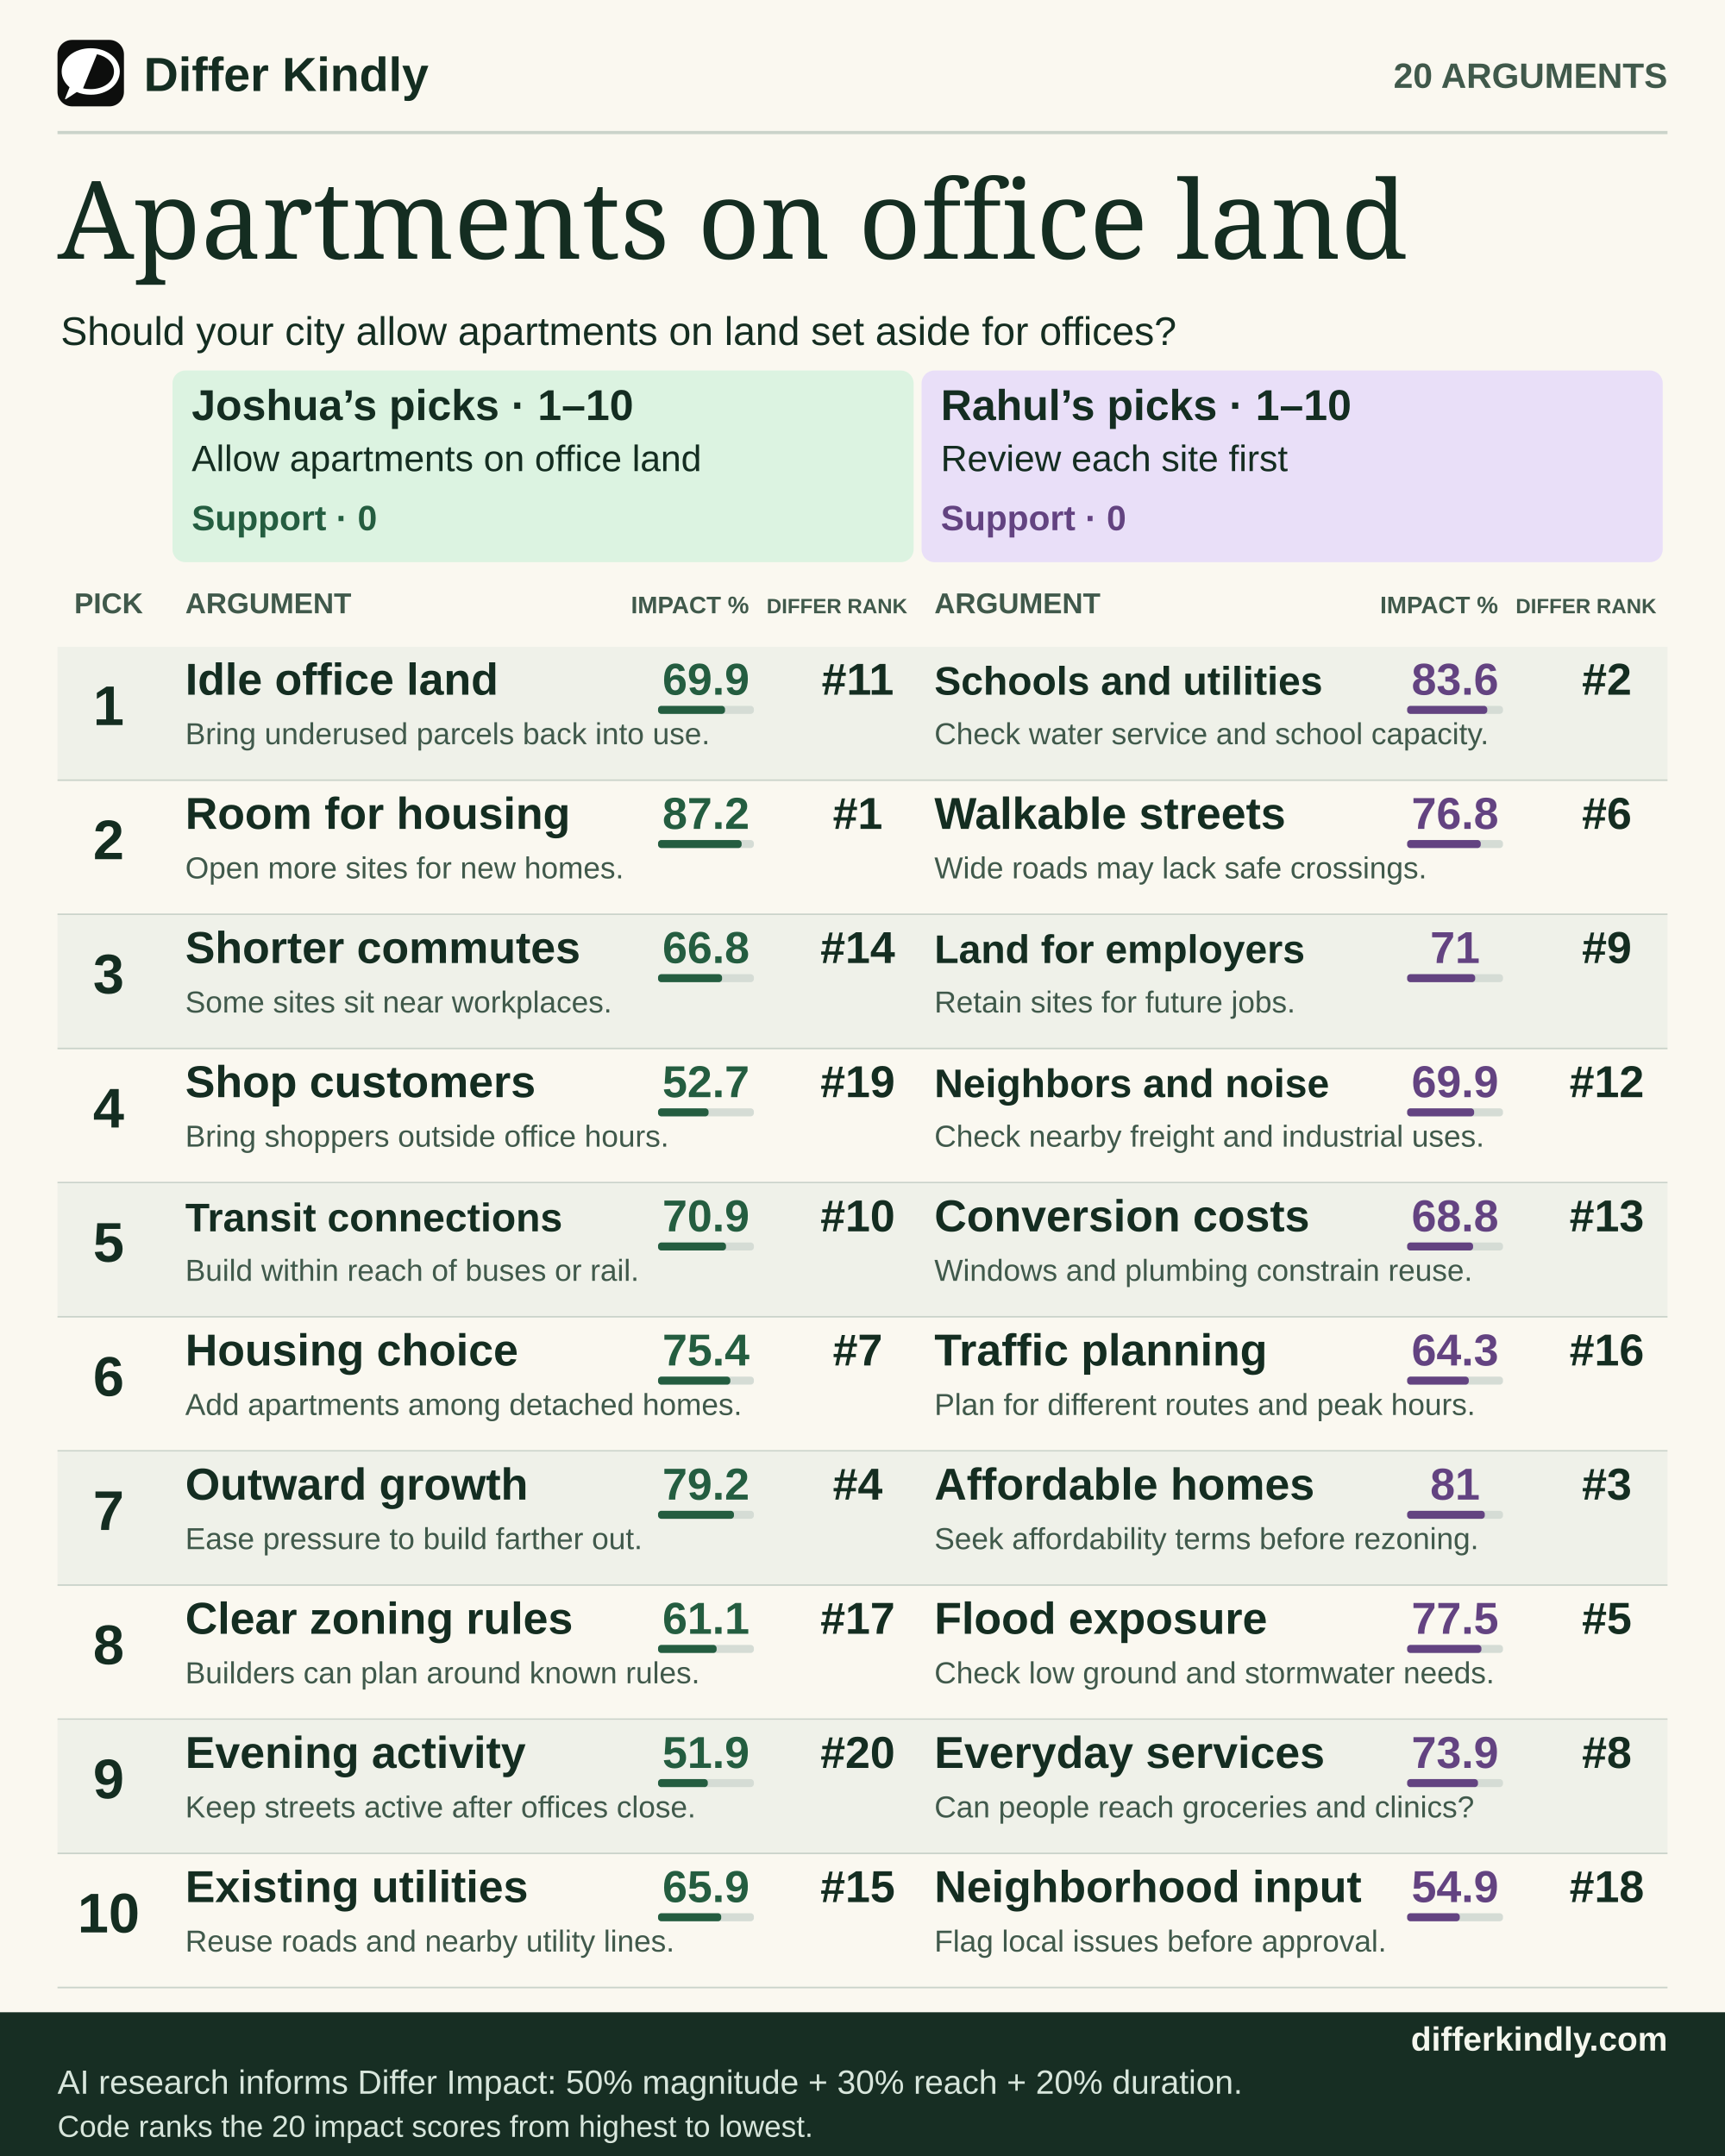
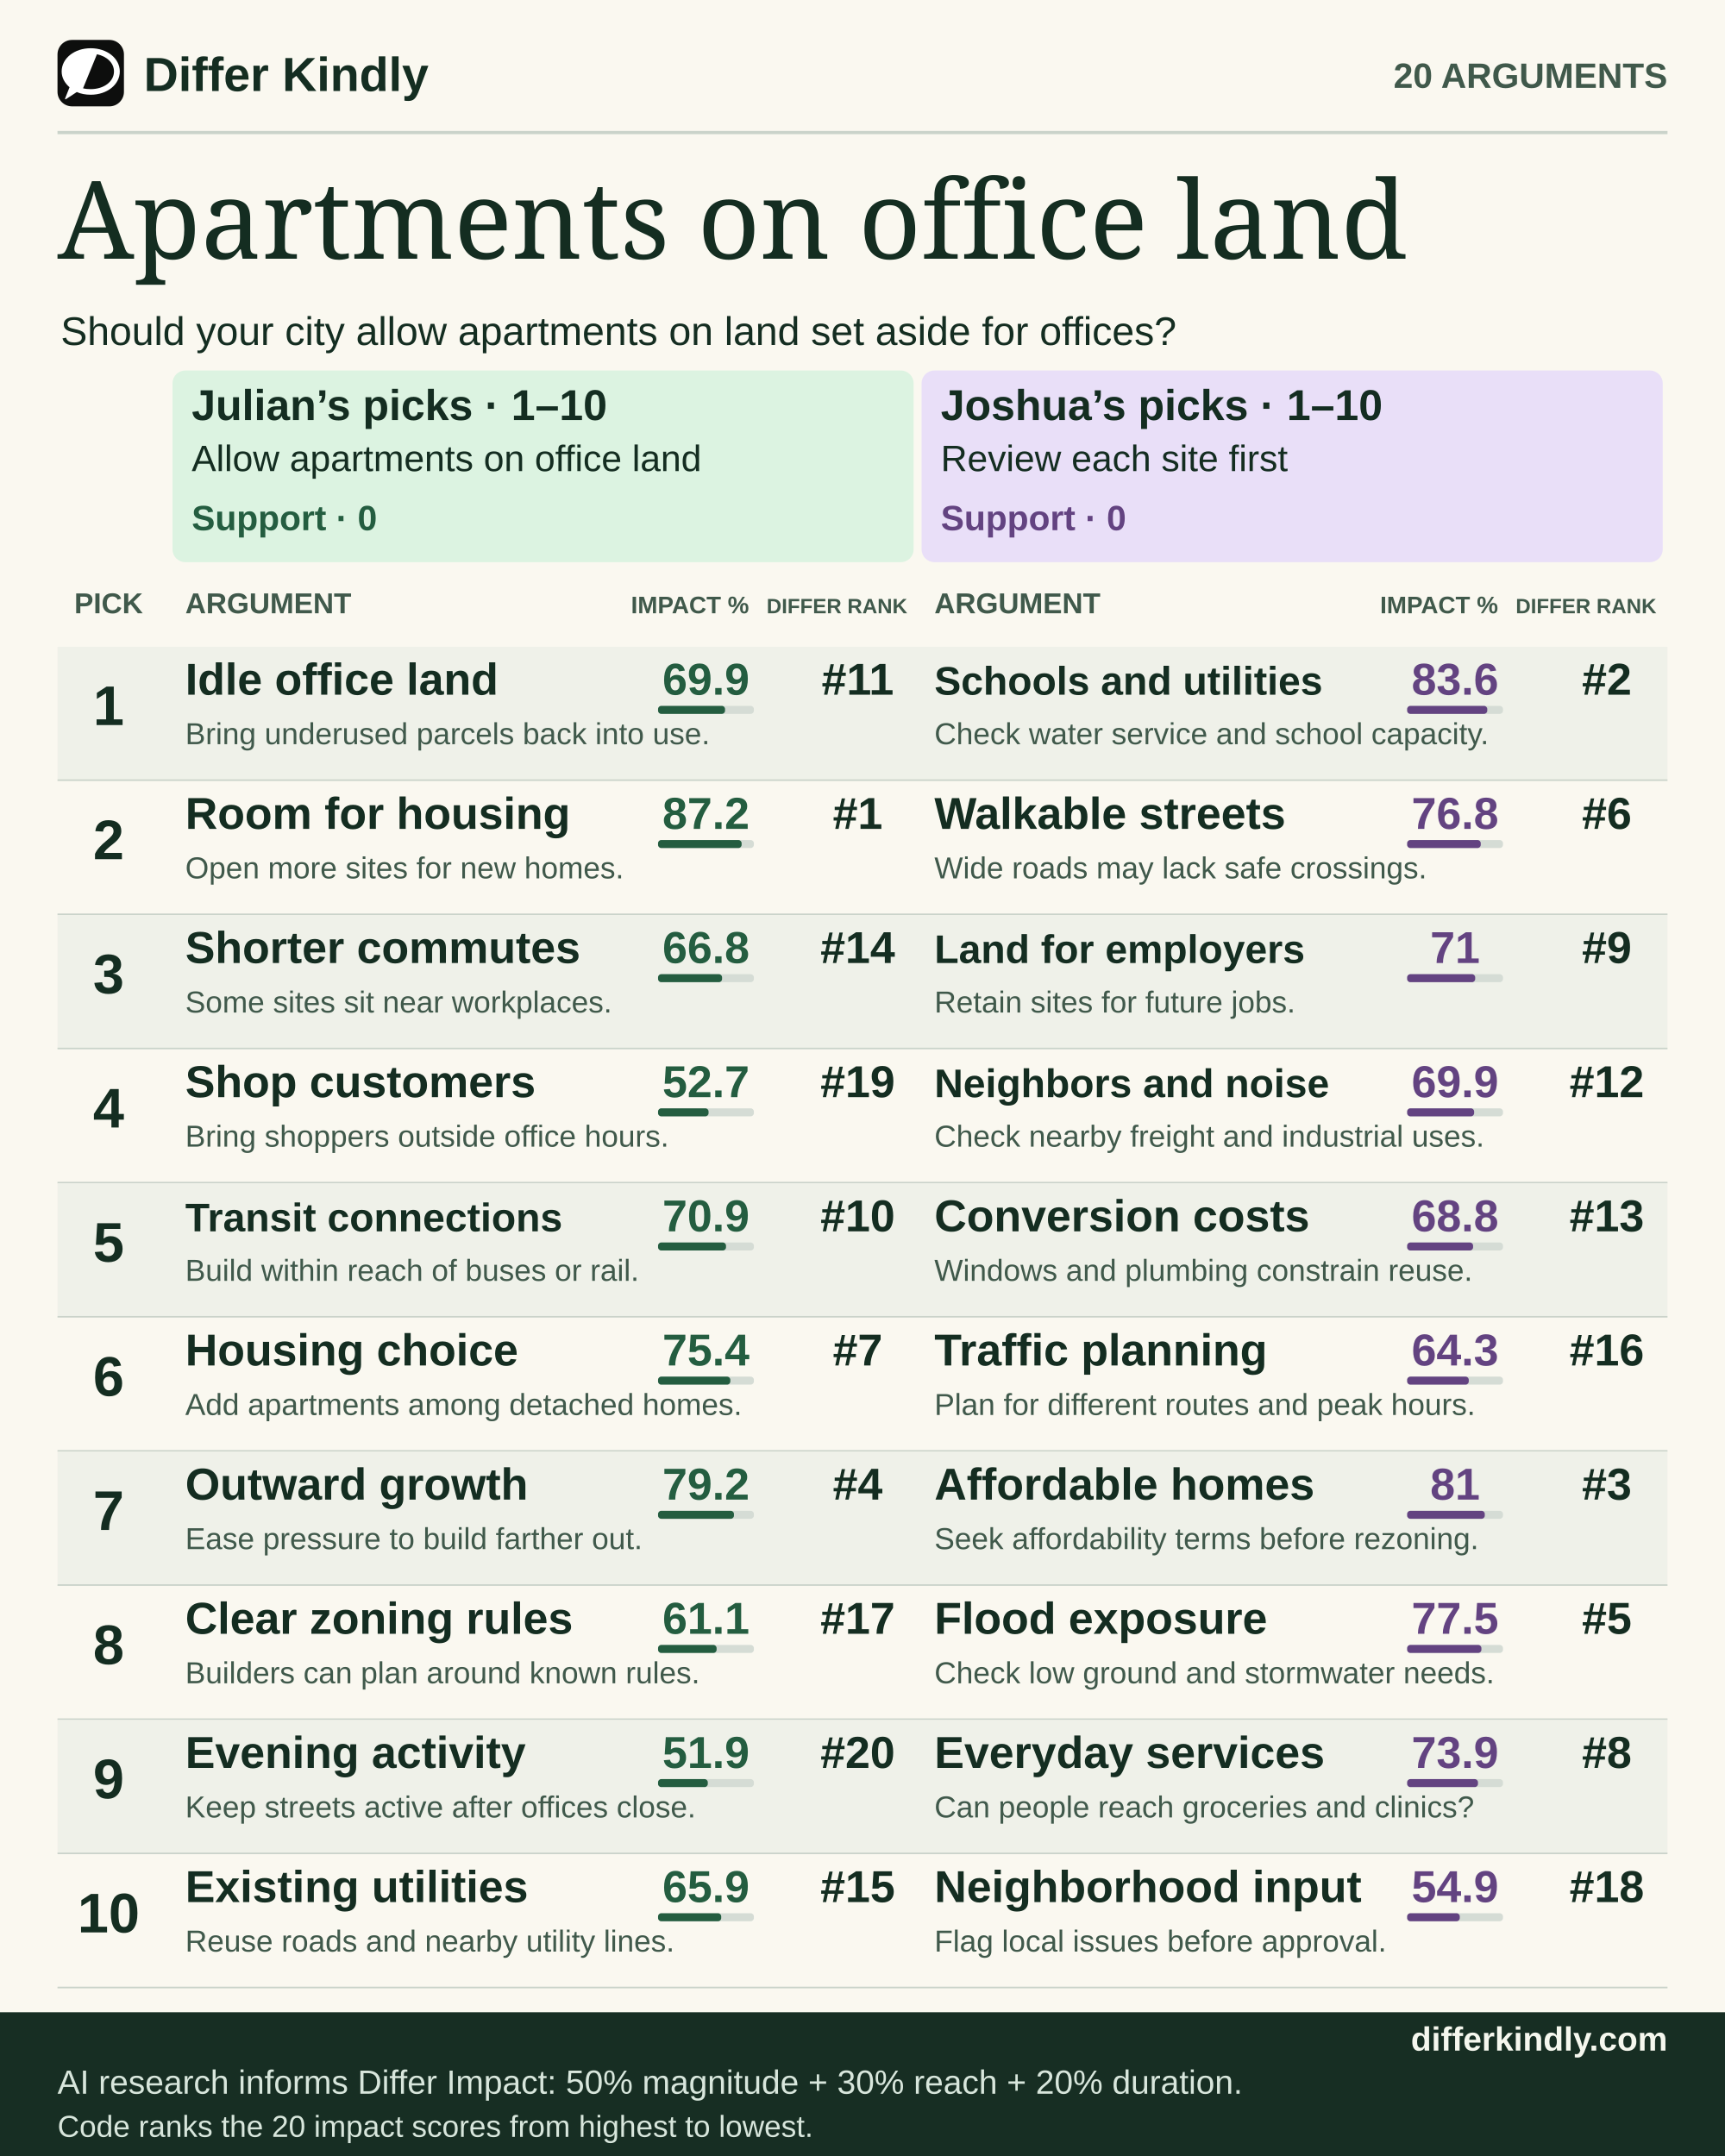
<svg xmlns="http://www.w3.org/2000/svg" width="1080" height="1350" viewBox="0 0 1080 1350" data-poster-format="impact-v2" data-rank-method="differ-rank-v1" role="img" font-family="Arial, sans-serif">
  <rect x="0" y="0" width="1080" height="1350" rx="0" fill="#faf8f0" />
  <g transform="translate(36 25) scale(1.30)">
    <rect width="32" height="32" rx="7" fill="#0d0e0d" />
    <path fill="white" fill-rule="evenodd" d="M16 4C23.9 4 30 8.9 30 15.2S23.9 26.4 16 26.4C13.6 26.4 11.3 26 9.3 25.1L4.1 28.5Q3.5 28.8 3.7 28.1L5.8 22.8C3.4 20.7 2 18.1 2 15.2C2 8.9 8.1 4 16 4ZM19 6.9L12.3 23.3C13.5 23.6 14.7 23.7 16 23.7C22.4 23.7 27.2 20 27.2 15.2C27.2 11.1 23.8 7.9 19 6.9Z" />
  </g>
  <text x="90" y="57" font-size="30" font-weight="700" fill="#142d21">Differ Kindly</text>
  <text x="1044" y="55" font-size="22" font-weight="700" fill="#40594b" text-anchor="end">20 ARGUMENTS</text>
  <rect x="36" y="82" width="1008" height="2" rx="0" fill="#cad3ca" />
  <text x="36" y="162" font-size="68" font-weight="500" fill="#142d21" font-family="Georgia, serif">Apartments on office land</text>
  <text x="38" y="216" font-size="25" font-weight="400" fill="#142d21">Should your city allow apartments on land set aside for offices?</text>
  <text x="68" y="384" font-size="18" font-weight="700" fill="#40594b" text-anchor="middle">PICK</text>
-   <g data-position-column="0" data-label="Allow apartments on office land" data-author="Joshua Garcia">
+   <g data-position-column="0" data-label="Allow apartments on office land" data-author="Julian Matthews">
    <rect x="108" y="232" width="464" height="120" rx="8" fill="#dcf3e1" />
-     <text x="120" y="263" font-size="27" font-weight="700" fill="#142d21" data-pick-name="Joshua" data-byline="0">Joshua’s picks · 1–10</text>
+     <text x="120" y="263" font-size="27" font-weight="700" fill="#142d21" data-pick-name="Julian" data-byline="0">Julian’s picks · 1–10</text>
    <text x="120" y="295" font-size="23" font-weight="500" fill="#142d21">Allow apartments on office land</text>
    <text x="120" y="332" font-size="22" font-weight="700" fill="#245d40" data-position-support="0">Support · 0</text>
    <text x="116" y="384" font-size="18" font-weight="700" fill="#40594b">ARGUMENT</text>
    <text x="432" y="384" font-size="15" font-weight="700" fill="#40594b" text-anchor="middle">IMPACT %</text>
    <text x="524" y="384" font-size="13" font-weight="700" fill="#40594b" text-anchor="middle">DIFFER RANK</text>
  </g>
-   <g data-position-column="1" data-label="Review each site first" data-author="Rahul Krishnan">
+   <g data-position-column="1" data-label="Review each site first" data-author="Joshua Herrera">
    <rect x="577" y="232" width="464" height="120" rx="8" fill="#e9dff8" />
-     <text x="589" y="263" font-size="27" font-weight="700" fill="#142d21" data-pick-name="Rahul" data-byline="1">Rahul’s picks · 1–10</text>
+     <text x="589" y="263" font-size="27" font-weight="700" fill="#142d21" data-pick-name="Joshua" data-byline="1">Joshua’s picks · 1–10</text>
    <text x="589" y="295" font-size="23" font-weight="500" fill="#142d21">Review each site first</text>
    <text x="589" y="332" font-size="22" font-weight="700" fill="#634381" data-position-support="1">Support · 0</text>
    <text x="585" y="384" font-size="18" font-weight="700" fill="#40594b">ARGUMENT</text>
    <text x="901" y="384" font-size="15" font-weight="700" fill="#40594b" text-anchor="middle">IMPACT %</text>
    <text x="993" y="384" font-size="13" font-weight="700" fill="#40594b" text-anchor="middle">DIFFER RANK</text>
  </g>
  <rect x="36" y="405" width="1008" height="83" rx="0" fill="#eff1e9" />
  <text x="68" y="454" font-size="35" font-weight="700" fill="#142d21" text-anchor="middle">1</text>
-   <g data-argument-id="bedbd2c3-bc2d-5df6-bd48-dc6e29cc38de" data-reader-id="bedbd2c3-bc2d-5df6-bd48-dc6e29cc38de" data-rank="11" data-impact="69.9" data-author="Joshua Garcia" data-confidence="moderate" data-explanation="Estimated magnitude 70/100, reach 57/100 and duration 89/100." data-pick="1" data-side="0">
+   <g data-argument-id="bedbd2c3-bc2d-5df6-bd48-dc6e29cc38de" data-reader-id="bedbd2c3-bc2d-5df6-bd48-dc6e29cc38de" data-rank="11" data-impact="69.9" data-author="Julian Matthews" data-confidence="moderate" data-explanation="Estimated magnitude 70/100, reach 57/100 and duration 89/100." data-pick="1" data-side="0">
    <path data-hit="" d="M108 405h464v83h-464z" fill="transparent" />
    <text x="116" y="435" font-size="28" font-weight="700" fill="#142d21">Idle office land</text>
    <text x="442" y="435" font-size="28" font-weight="700" fill="#245d40" text-anchor="middle" data-metric="impact">69.9</text>
    <rect x="412" y="442" width="60" height="5" rx="2" fill="#d5dcd5" />
    <rect x="412" y="442" width="41.94" height="5" rx="2" fill="#245d40" />
    <text x="537" y="435" font-size="28" font-weight="700" fill="#142d21" text-anchor="middle" data-metric="rank">#11</text>
    <text x="116" y="466" font-size="19" font-weight="400" fill="#40594b">Bring underused parcels back into use.</text>
  </g>
-   <g data-argument-id="6d3308c9-078c-59f2-88e1-bdac762dfe77" data-reader-id="6d3308c9-078c-59f2-88e1-bdac762dfe77" data-rank="2" data-impact="83.6" data-author="Rahul Krishnan" data-confidence="moderate" data-explanation="Estimated magnitude 87/100, reach 75/100 and duration 88/100." data-pick="1" data-side="1">
+   <g data-argument-id="6d3308c9-078c-59f2-88e1-bdac762dfe77" data-reader-id="6d3308c9-078c-59f2-88e1-bdac762dfe77" data-rank="2" data-impact="83.6" data-author="Joshua Herrera" data-confidence="moderate" data-explanation="Estimated magnitude 87/100, reach 75/100 and duration 88/100." data-pick="1" data-side="1">
    <path data-hit="" d="M577 405h464v83h-464z" fill="transparent" />
    <text x="585" y="435" font-size="25" font-weight="700" fill="#142d21">Schools and utilities</text>
    <text x="911" y="435" font-size="28" font-weight="700" fill="#634381" text-anchor="middle" data-metric="impact">83.6</text>
    <rect x="881" y="442" width="60" height="5" rx="2" fill="#d5dcd5" />
    <rect x="881" y="442" width="50.16" height="5" rx="2" fill="#634381" />
    <text x="1006" y="435" font-size="28" font-weight="700" fill="#142d21" text-anchor="middle" data-metric="rank">#2</text>
    <text x="585" y="466" font-size="19" font-weight="400" fill="#40594b">Check water service and school capacity.</text>
  </g>
  <rect x="36" y="488" width="1008" height="1" rx="0" fill="#cad3ca" />
  <text x="68" y="538" font-size="35" font-weight="700" fill="#142d21" text-anchor="middle">2</text>
-   <g data-argument-id="d57d79a1-c3a0-5f4e-a4cd-a7e611654af4" data-reader-id="d57d79a1-c3a0-5f4e-a4cd-a7e611654af4" data-rank="1" data-impact="87.2" data-author="Joshua Garcia" data-confidence="moderate" data-explanation="Estimated magnitude 91/100, reach 77/100 and duration 93/100." data-pick="2" data-side="0">
+   <g data-argument-id="d57d79a1-c3a0-5f4e-a4cd-a7e611654af4" data-reader-id="d57d79a1-c3a0-5f4e-a4cd-a7e611654af4" data-rank="1" data-impact="87.2" data-author="Julian Matthews" data-confidence="moderate" data-explanation="Estimated magnitude 91/100, reach 77/100 and duration 93/100." data-pick="2" data-side="0">
    <path data-hit="" d="M108 489h464v83h-464z" fill="transparent" />
    <text x="116" y="519" font-size="28" font-weight="700" fill="#142d21">Room for housing</text>
    <text x="442" y="519" font-size="28" font-weight="700" fill="#245d40" text-anchor="middle" data-metric="impact">87.2</text>
    <rect x="412" y="526" width="60" height="5" rx="2" fill="#d5dcd5" />
    <rect x="412" y="526" width="52.32" height="5" rx="2" fill="#245d40" />
    <text x="537" y="519" font-size="28" font-weight="700" fill="#142d21" text-anchor="middle" data-metric="rank">#1</text>
    <text x="116" y="550" font-size="19" font-weight="400" fill="#40594b">Open more sites for new homes.</text>
  </g>
-   <g data-argument-id="216b63eb-b3d9-5230-9784-c004b67886a7" data-reader-id="216b63eb-b3d9-5230-9784-c004b67886a7" data-rank="6" data-impact="76.8" data-author="Rahul Krishnan" data-confidence="moderate" data-explanation="Estimated magnitude 85/100, reach 55/100 and duration 89/100." data-pick="2" data-side="1">
+   <g data-argument-id="216b63eb-b3d9-5230-9784-c004b67886a7" data-reader-id="216b63eb-b3d9-5230-9784-c004b67886a7" data-rank="6" data-impact="76.8" data-author="Joshua Herrera" data-confidence="moderate" data-explanation="Estimated magnitude 85/100, reach 55/100 and duration 89/100." data-pick="2" data-side="1">
    <path data-hit="" d="M577 489h464v83h-464z" fill="transparent" />
    <text x="585" y="519" font-size="28" font-weight="700" fill="#142d21">Walkable streets</text>
    <text x="911" y="519" font-size="28" font-weight="700" fill="#634381" text-anchor="middle" data-metric="impact">76.8</text>
    <rect x="881" y="526" width="60" height="5" rx="2" fill="#d5dcd5" />
    <rect x="881" y="526" width="46.08" height="5" rx="2" fill="#634381" />
    <text x="1006" y="519" font-size="28" font-weight="700" fill="#142d21" text-anchor="middle" data-metric="rank">#6</text>
    <text x="585" y="550" font-size="19" font-weight="400" fill="#40594b">Wide roads may lack safe crossings.</text>
  </g>
  <rect x="36" y="572" width="1008" height="1" rx="0" fill="#cad3ca" />
  <rect x="36" y="573" width="1008" height="83" rx="0" fill="#eff1e9" />
  <text x="68" y="622" font-size="35" font-weight="700" fill="#142d21" text-anchor="middle">3</text>
-   <g data-argument-id="c2928b32-fc28-54ca-95ac-eef14c194454" data-reader-id="c2928b32-fc28-54ca-95ac-eef14c194454" data-rank="14" data-impact="66.8" data-author="Joshua Garcia" data-confidence="moderate" data-explanation="Estimated magnitude 69/100, reach 53/100 and duration 82/100." data-pick="3" data-side="0">
+   <g data-argument-id="c2928b32-fc28-54ca-95ac-eef14c194454" data-reader-id="c2928b32-fc28-54ca-95ac-eef14c194454" data-rank="14" data-impact="66.8" data-author="Julian Matthews" data-confidence="moderate" data-explanation="Estimated magnitude 69/100, reach 53/100 and duration 82/100." data-pick="3" data-side="0">
    <path data-hit="" d="M108 573h464v83h-464z" fill="transparent" />
    <text x="116" y="603" font-size="28" font-weight="700" fill="#142d21">Shorter commutes</text>
    <text x="442" y="603" font-size="28" font-weight="700" fill="#245d40" text-anchor="middle" data-metric="impact">66.8</text>
    <rect x="412" y="610" width="60" height="5" rx="2" fill="#d5dcd5" />
    <rect x="412" y="610" width="40.08" height="5" rx="2" fill="#245d40" />
    <text x="537" y="603" font-size="28" font-weight="700" fill="#142d21" text-anchor="middle" data-metric="rank">#14</text>
    <text x="116" y="634" font-size="19" font-weight="400" fill="#40594b">Some sites sit near workplaces.</text>
  </g>
-   <g data-argument-id="3d5204ab-0141-5804-bb14-4794388382b9" data-reader-id="3d5204ab-0141-5804-bb14-4794388382b9" data-rank="9" data-impact="71" data-author="Rahul Krishnan" data-confidence="low" data-explanation="Estimated magnitude 72/100, reach 58/100 and duration 88/100." data-pick="3" data-side="1">
+   <g data-argument-id="3d5204ab-0141-5804-bb14-4794388382b9" data-reader-id="3d5204ab-0141-5804-bb14-4794388382b9" data-rank="9" data-impact="71" data-author="Joshua Herrera" data-confidence="low" data-explanation="Estimated magnitude 72/100, reach 58/100 and duration 88/100." data-pick="3" data-side="1">
    <path data-hit="" d="M577 573h464v83h-464z" fill="transparent" />
    <text x="585" y="603" font-size="25" font-weight="700" fill="#142d21">Land for employers</text>
    <text x="911" y="603" font-size="28" font-weight="700" fill="#634381" text-anchor="middle" data-metric="impact">71</text>
    <rect x="881" y="610" width="60" height="5" rx="2" fill="#d5dcd5" />
    <rect x="881" y="610" width="42.6" height="5" rx="2" fill="#634381" />
    <text x="1006" y="603" font-size="28" font-weight="700" fill="#142d21" text-anchor="middle" data-metric="rank">#9</text>
    <text x="585" y="634" font-size="19" font-weight="400" fill="#40594b">Retain sites for future jobs.</text>
  </g>
  <rect x="36" y="656" width="1008" height="1" rx="0" fill="#cad3ca" />
  <text x="68" y="706" font-size="35" font-weight="700" fill="#142d21" text-anchor="middle">4</text>
-   <g data-argument-id="fc88b2a6-af50-5137-8ab8-5439805827ce" data-reader-id="fc88b2a6-af50-5137-8ab8-5439805827ce" data-rank="19" data-impact="52.7" data-author="Joshua Garcia" data-confidence="moderate" data-explanation="Estimated magnitude 55/100, reach 36/100 and duration 72/100." data-pick="4" data-side="0">
+   <g data-argument-id="fc88b2a6-af50-5137-8ab8-5439805827ce" data-reader-id="fc88b2a6-af50-5137-8ab8-5439805827ce" data-rank="19" data-impact="52.7" data-author="Julian Matthews" data-confidence="moderate" data-explanation="Estimated magnitude 55/100, reach 36/100 and duration 72/100." data-pick="4" data-side="0">
    <path data-hit="" d="M108 657h464v83h-464z" fill="transparent" />
    <text x="116" y="687" font-size="28" font-weight="700" fill="#142d21">Shop customers</text>
    <text x="442" y="687" font-size="28" font-weight="700" fill="#245d40" text-anchor="middle" data-metric="impact">52.7</text>
    <rect x="412" y="694" width="60" height="5" rx="2" fill="#d5dcd5" />
    <rect x="412" y="694" width="31.62" height="5" rx="2" fill="#245d40" />
    <text x="537" y="687" font-size="28" font-weight="700" fill="#142d21" text-anchor="middle" data-metric="rank">#19</text>
    <text x="116" y="718" font-size="19" font-weight="400" fill="#40594b">Bring shoppers outside office hours.</text>
  </g>
-   <g data-argument-id="d2cc50bc-ab62-55b2-ae9c-d16ad0c89447" data-reader-id="d2cc50bc-ab62-55b2-ae9c-d16ad0c89447" data-rank="12" data-impact="69.9" data-author="Rahul Krishnan" data-confidence="moderate" data-explanation="Estimated magnitude 78/100, reach 43/100 and duration 90/100." data-pick="4" data-side="1">
+   <g data-argument-id="d2cc50bc-ab62-55b2-ae9c-d16ad0c89447" data-reader-id="d2cc50bc-ab62-55b2-ae9c-d16ad0c89447" data-rank="12" data-impact="69.9" data-author="Joshua Herrera" data-confidence="moderate" data-explanation="Estimated magnitude 78/100, reach 43/100 and duration 90/100." data-pick="4" data-side="1">
    <path data-hit="" d="M577 657h464v83h-464z" fill="transparent" />
    <text x="585" y="687" font-size="25" font-weight="700" fill="#142d21">Neighbors and noise</text>
    <text x="911" y="687" font-size="28" font-weight="700" fill="#634381" text-anchor="middle" data-metric="impact">69.9</text>
    <rect x="881" y="694" width="60" height="5" rx="2" fill="#d5dcd5" />
    <rect x="881" y="694" width="41.94" height="5" rx="2" fill="#634381" />
    <text x="1006" y="687" font-size="28" font-weight="700" fill="#142d21" text-anchor="middle" data-metric="rank">#12</text>
    <text x="585" y="718" font-size="19" font-weight="400" fill="#40594b">Check nearby freight and industrial uses.</text>
  </g>
  <rect x="36" y="740" width="1008" height="1" rx="0" fill="#cad3ca" />
  <rect x="36" y="741" width="1008" height="83" rx="0" fill="#eff1e9" />
  <text x="68" y="790" font-size="35" font-weight="700" fill="#142d21" text-anchor="middle">5</text>
-   <g data-argument-id="2e21827b-4118-535b-9835-d1afbb6f2b51" data-reader-id="2e21827b-4118-535b-9835-d1afbb6f2b51" data-rank="10" data-impact="70.9" data-author="Joshua Garcia" data-confidence="moderate" data-explanation="Estimated magnitude 77/100, reach 50/100 and duration 87/100." data-pick="5" data-side="0">
+   <g data-argument-id="2e21827b-4118-535b-9835-d1afbb6f2b51" data-reader-id="2e21827b-4118-535b-9835-d1afbb6f2b51" data-rank="10" data-impact="70.9" data-author="Julian Matthews" data-confidence="moderate" data-explanation="Estimated magnitude 77/100, reach 50/100 and duration 87/100." data-pick="5" data-side="0">
    <path data-hit="" d="M108 741h464v83h-464z" fill="transparent" />
    <text x="116" y="771" font-size="25" font-weight="700" fill="#142d21">Transit connections</text>
    <text x="442" y="771" font-size="28" font-weight="700" fill="#245d40" text-anchor="middle" data-metric="impact">70.9</text>
    <rect x="412" y="778" width="60" height="5" rx="2" fill="#d5dcd5" />
    <rect x="412" y="778" width="42.54" height="5" rx="2" fill="#245d40" />
    <text x="537" y="771" font-size="28" font-weight="700" fill="#142d21" text-anchor="middle" data-metric="rank">#10</text>
    <text x="116" y="802" font-size="19" font-weight="400" fill="#40594b">Build within reach of buses or rail.</text>
  </g>
-   <g data-argument-id="95918121-af46-5b3a-b21f-45d2cec8ed56" data-reader-id="95918121-af46-5b3a-b21f-45d2cec8ed56" data-rank="13" data-impact="68.8" data-author="Rahul Krishnan" data-confidence="moderate" data-explanation="Estimated magnitude 75/100, reach 53/100 and duration 77/100." data-pick="5" data-side="1">
+   <g data-argument-id="95918121-af46-5b3a-b21f-45d2cec8ed56" data-reader-id="95918121-af46-5b3a-b21f-45d2cec8ed56" data-rank="13" data-impact="68.8" data-author="Joshua Herrera" data-confidence="moderate" data-explanation="Estimated magnitude 75/100, reach 53/100 and duration 77/100." data-pick="5" data-side="1">
    <path data-hit="" d="M577 741h464v83h-464z" fill="transparent" />
    <text x="585" y="771" font-size="28" font-weight="700" fill="#142d21">Conversion costs</text>
    <text x="911" y="771" font-size="28" font-weight="700" fill="#634381" text-anchor="middle" data-metric="impact">68.8</text>
    <rect x="881" y="778" width="60" height="5" rx="2" fill="#d5dcd5" />
    <rect x="881" y="778" width="41.28" height="5" rx="2" fill="#634381" />
    <text x="1006" y="771" font-size="28" font-weight="700" fill="#142d21" text-anchor="middle" data-metric="rank">#13</text>
    <text x="585" y="802" font-size="19" font-weight="400" fill="#40594b">Windows and plumbing constrain reuse.</text>
  </g>
  <rect x="36" y="824" width="1008" height="1" rx="0" fill="#cad3ca" />
  <text x="68" y="874" font-size="35" font-weight="700" fill="#142d21" text-anchor="middle">6</text>
-   <g data-argument-id="25ea17de-de38-56a2-932e-fe454e353c51" data-reader-id="25ea17de-de38-56a2-932e-fe454e353c51" data-rank="7" data-impact="75.4" data-author="Joshua Garcia" data-confidence="moderate" data-explanation="Estimated magnitude 80/100, reach 58/100 and duration 90/100." data-pick="6" data-side="0">
+   <g data-argument-id="25ea17de-de38-56a2-932e-fe454e353c51" data-reader-id="25ea17de-de38-56a2-932e-fe454e353c51" data-rank="7" data-impact="75.4" data-author="Julian Matthews" data-confidence="moderate" data-explanation="Estimated magnitude 80/100, reach 58/100 and duration 90/100." data-pick="6" data-side="0">
    <path data-hit="" d="M108 825h464v83h-464z" fill="transparent" />
    <text x="116" y="855" font-size="28" font-weight="700" fill="#142d21">Housing choice</text>
    <text x="442" y="855" font-size="28" font-weight="700" fill="#245d40" text-anchor="middle" data-metric="impact">75.4</text>
    <rect x="412" y="862" width="60" height="5" rx="2" fill="#d5dcd5" />
    <rect x="412" y="862" width="45.24" height="5" rx="2" fill="#245d40" />
    <text x="537" y="855" font-size="28" font-weight="700" fill="#142d21" text-anchor="middle" data-metric="rank">#7</text>
    <text x="116" y="886" font-size="19" font-weight="400" fill="#40594b">Add apartments among detached homes.</text>
  </g>
-   <g data-argument-id="ba46b1ae-d1ad-59b9-ab82-534ad4d3a786" data-reader-id="ba46b1ae-d1ad-59b9-ab82-534ad4d3a786" data-rank="16" data-impact="64.3" data-author="Rahul Krishnan" data-confidence="moderate" data-explanation="Estimated magnitude 64/100, reach 55/100 and duration 79/100." data-pick="6" data-side="1">
+   <g data-argument-id="ba46b1ae-d1ad-59b9-ab82-534ad4d3a786" data-reader-id="ba46b1ae-d1ad-59b9-ab82-534ad4d3a786" data-rank="16" data-impact="64.3" data-author="Joshua Herrera" data-confidence="moderate" data-explanation="Estimated magnitude 64/100, reach 55/100 and duration 79/100." data-pick="6" data-side="1">
    <path data-hit="" d="M577 825h464v83h-464z" fill="transparent" />
    <text x="585" y="855" font-size="28" font-weight="700" fill="#142d21">Traffic planning</text>
    <text x="911" y="855" font-size="28" font-weight="700" fill="#634381" text-anchor="middle" data-metric="impact">64.3</text>
    <rect x="881" y="862" width="60" height="5" rx="2" fill="#d5dcd5" />
    <rect x="881" y="862" width="38.58" height="5" rx="2" fill="#634381" />
    <text x="1006" y="855" font-size="28" font-weight="700" fill="#142d21" text-anchor="middle" data-metric="rank">#16</text>
    <text x="585" y="886" font-size="19" font-weight="400" fill="#40594b">Plan for different routes and peak hours.</text>
  </g>
  <rect x="36" y="908" width="1008" height="1" rx="0" fill="#cad3ca" />
  <rect x="36" y="909" width="1008" height="83" rx="0" fill="#eff1e9" />
  <text x="68" y="958" font-size="35" font-weight="700" fill="#142d21" text-anchor="middle">7</text>
-   <g data-argument-id="8eb5de57-bd9b-5112-9056-6ea1ae074068" data-reader-id="8eb5de57-bd9b-5112-9056-6ea1ae074068" data-rank="4" data-impact="79.2" data-author="Joshua Garcia" data-confidence="moderate" data-explanation="Estimated magnitude 78/100, reach 72/100 and duration 93/100." data-pick="7" data-side="0">
+   <g data-argument-id="8eb5de57-bd9b-5112-9056-6ea1ae074068" data-reader-id="8eb5de57-bd9b-5112-9056-6ea1ae074068" data-rank="4" data-impact="79.2" data-author="Julian Matthews" data-confidence="moderate" data-explanation="Estimated magnitude 78/100, reach 72/100 and duration 93/100." data-pick="7" data-side="0">
    <path data-hit="" d="M108 909h464v83h-464z" fill="transparent" />
    <text x="116" y="939" font-size="28" font-weight="700" fill="#142d21">Outward growth</text>
    <text x="442" y="939" font-size="28" font-weight="700" fill="#245d40" text-anchor="middle" data-metric="impact">79.2</text>
    <rect x="412" y="946" width="60" height="5" rx="2" fill="#d5dcd5" />
    <rect x="412" y="946" width="47.52" height="5" rx="2" fill="#245d40" />
    <text x="537" y="939" font-size="28" font-weight="700" fill="#142d21" text-anchor="middle" data-metric="rank">#4</text>
    <text x="116" y="970" font-size="19" font-weight="400" fill="#40594b">Ease pressure to build farther out.</text>
  </g>
-   <g data-argument-id="3bf9fced-0244-5fd2-8df7-cf40627274cf" data-reader-id="3bf9fced-0244-5fd2-8df7-cf40627274cf" data-rank="3" data-impact="81" data-author="Rahul Krishnan" data-confidence="moderate" data-explanation="Estimated magnitude 91/100, reach 59/100 and duration 89/100." data-pick="7" data-side="1">
+   <g data-argument-id="3bf9fced-0244-5fd2-8df7-cf40627274cf" data-reader-id="3bf9fced-0244-5fd2-8df7-cf40627274cf" data-rank="3" data-impact="81" data-author="Joshua Herrera" data-confidence="moderate" data-explanation="Estimated magnitude 91/100, reach 59/100 and duration 89/100." data-pick="7" data-side="1">
    <path data-hit="" d="M577 909h464v83h-464z" fill="transparent" />
    <text x="585" y="939" font-size="28" font-weight="700" fill="#142d21">Affordable homes</text>
    <text x="911" y="939" font-size="28" font-weight="700" fill="#634381" text-anchor="middle" data-metric="impact">81</text>
    <rect x="881" y="946" width="60" height="5" rx="2" fill="#d5dcd5" />
    <rect x="881" y="946" width="48.6" height="5" rx="2" fill="#634381" />
    <text x="1006" y="939" font-size="28" font-weight="700" fill="#142d21" text-anchor="middle" data-metric="rank">#3</text>
    <text x="585" y="970" font-size="19" font-weight="400" fill="#40594b">Seek affordability terms before rezoning.</text>
  </g>
  <rect x="36" y="992" width="1008" height="1" rx="0" fill="#cad3ca" />
  <text x="68" y="1042" font-size="35" font-weight="700" fill="#142d21" text-anchor="middle">8</text>
-   <g data-argument-id="c27d92a8-7e8d-5935-9442-4cdaf522d76f" data-reader-id="c27d92a8-7e8d-5935-9442-4cdaf522d76f" data-rank="17" data-impact="61.1" data-author="Joshua Garcia" data-confidence="moderate" data-explanation="Estimated magnitude 62/100, reach 49/100 and duration 77/100." data-pick="8" data-side="0">
+   <g data-argument-id="c27d92a8-7e8d-5935-9442-4cdaf522d76f" data-reader-id="c27d92a8-7e8d-5935-9442-4cdaf522d76f" data-rank="17" data-impact="61.1" data-author="Julian Matthews" data-confidence="moderate" data-explanation="Estimated magnitude 62/100, reach 49/100 and duration 77/100." data-pick="8" data-side="0">
    <path data-hit="" d="M108 993h464v83h-464z" fill="transparent" />
    <text x="116" y="1023" font-size="28" font-weight="700" fill="#142d21">Clear zoning rules</text>
    <text x="442" y="1023" font-size="28" font-weight="700" fill="#245d40" text-anchor="middle" data-metric="impact">61.1</text>
    <rect x="412" y="1030" width="60" height="5" rx="2" fill="#d5dcd5" />
    <rect x="412" y="1030" width="36.66" height="5" rx="2" fill="#245d40" />
    <text x="537" y="1023" font-size="28" font-weight="700" fill="#142d21" text-anchor="middle" data-metric="rank">#17</text>
    <text x="116" y="1054" font-size="19" font-weight="400" fill="#40594b">Builders can plan around known rules.</text>
  </g>
-   <g data-argument-id="95fd4303-fecb-596b-b91c-542d1fb5d09f" data-reader-id="95fd4303-fecb-596b-b91c-542d1fb5d09f" data-rank="5" data-impact="77.5" data-author="Rahul Krishnan" data-confidence="moderate" data-explanation="Estimated magnitude 90/100, reach 45/100 and duration 95/100." data-pick="8" data-side="1">
+   <g data-argument-id="95fd4303-fecb-596b-b91c-542d1fb5d09f" data-reader-id="95fd4303-fecb-596b-b91c-542d1fb5d09f" data-rank="5" data-impact="77.5" data-author="Joshua Herrera" data-confidence="moderate" data-explanation="Estimated magnitude 90/100, reach 45/100 and duration 95/100." data-pick="8" data-side="1">
    <path data-hit="" d="M577 993h464v83h-464z" fill="transparent" />
    <text x="585" y="1023" font-size="28" font-weight="700" fill="#142d21">Flood exposure</text>
    <text x="911" y="1023" font-size="28" font-weight="700" fill="#634381" text-anchor="middle" data-metric="impact">77.5</text>
    <rect x="881" y="1030" width="60" height="5" rx="2" fill="#d5dcd5" />
    <rect x="881" y="1030" width="46.5" height="5" rx="2" fill="#634381" />
    <text x="1006" y="1023" font-size="28" font-weight="700" fill="#142d21" text-anchor="middle" data-metric="rank">#5</text>
    <text x="585" y="1054" font-size="19" font-weight="400" fill="#40594b">Check low ground and stormwater needs.</text>
  </g>
  <rect x="36" y="1076" width="1008" height="1" rx="0" fill="#cad3ca" />
  <rect x="36" y="1077" width="1008" height="83" rx="0" fill="#eff1e9" />
  <text x="68" y="1126" font-size="35" font-weight="700" fill="#142d21" text-anchor="middle">9</text>
-   <g data-argument-id="72887c3a-4fe4-572e-a45a-adde093252d5" data-reader-id="72887c3a-4fe4-572e-a45a-adde093252d5" data-rank="20" data-impact="51.9" data-author="Joshua Garcia" data-confidence="moderate" data-explanation="Estimated magnitude 51/100, reach 42/100 and duration 69/100." data-pick="9" data-side="0">
+   <g data-argument-id="72887c3a-4fe4-572e-a45a-adde093252d5" data-reader-id="72887c3a-4fe4-572e-a45a-adde093252d5" data-rank="20" data-impact="51.9" data-author="Julian Matthews" data-confidence="moderate" data-explanation="Estimated magnitude 51/100, reach 42/100 and duration 69/100." data-pick="9" data-side="0">
    <path data-hit="" d="M108 1077h464v83h-464z" fill="transparent" />
    <text x="116" y="1107" font-size="28" font-weight="700" fill="#142d21">Evening activity</text>
    <text x="442" y="1107" font-size="28" font-weight="700" fill="#245d40" text-anchor="middle" data-metric="impact">51.9</text>
    <rect x="412" y="1114" width="60" height="5" rx="2" fill="#d5dcd5" />
    <rect x="412" y="1114" width="31.14" height="5" rx="2" fill="#245d40" />
    <text x="537" y="1107" font-size="28" font-weight="700" fill="#142d21" text-anchor="middle" data-metric="rank">#20</text>
    <text x="116" y="1138" font-size="19" font-weight="400" fill="#40594b">Keep streets active after offices close.</text>
  </g>
-   <g data-argument-id="8caca9f9-b139-5710-ae52-9ba7234ba62c" data-reader-id="8caca9f9-b139-5710-ae52-9ba7234ba62c" data-rank="8" data-impact="73.9" data-author="Rahul Krishnan" data-confidence="moderate" data-explanation="Estimated magnitude 80/100, reach 55/100 and duration 87/100." data-pick="9" data-side="1">
+   <g data-argument-id="8caca9f9-b139-5710-ae52-9ba7234ba62c" data-reader-id="8caca9f9-b139-5710-ae52-9ba7234ba62c" data-rank="8" data-impact="73.9" data-author="Joshua Herrera" data-confidence="moderate" data-explanation="Estimated magnitude 80/100, reach 55/100 and duration 87/100." data-pick="9" data-side="1">
    <path data-hit="" d="M577 1077h464v83h-464z" fill="transparent" />
    <text x="585" y="1107" font-size="28" font-weight="700" fill="#142d21">Everyday services</text>
    <text x="911" y="1107" font-size="28" font-weight="700" fill="#634381" text-anchor="middle" data-metric="impact">73.9</text>
    <rect x="881" y="1114" width="60" height="5" rx="2" fill="#d5dcd5" />
    <rect x="881" y="1114" width="44.34" height="5" rx="2" fill="#634381" />
    <text x="1006" y="1107" font-size="28" font-weight="700" fill="#142d21" text-anchor="middle" data-metric="rank">#8</text>
    <text x="585" y="1138" font-size="19" font-weight="400" fill="#40594b">Can people reach groceries and clinics?</text>
  </g>
  <rect x="36" y="1160" width="1008" height="1" rx="0" fill="#cad3ca" />
  <text x="68" y="1210" font-size="35" font-weight="700" fill="#142d21" text-anchor="middle">10</text>
-   <g data-argument-id="c239e864-265c-5865-8661-150027c2cd59" data-reader-id="c239e864-265c-5865-8661-150027c2cd59" data-rank="15" data-impact="65.9" data-author="Joshua Garcia" data-confidence="moderate" data-explanation="Estimated magnitude 67/100, reach 52/100 and duration 84/100." data-pick="10" data-side="0">
+   <g data-argument-id="c239e864-265c-5865-8661-150027c2cd59" data-reader-id="c239e864-265c-5865-8661-150027c2cd59" data-rank="15" data-impact="65.9" data-author="Julian Matthews" data-confidence="moderate" data-explanation="Estimated magnitude 67/100, reach 52/100 and duration 84/100." data-pick="10" data-side="0">
    <path data-hit="" d="M108 1161h464v83h-464z" fill="transparent" />
    <text x="116" y="1191" font-size="28" font-weight="700" fill="#142d21">Existing utilities</text>
    <text x="442" y="1191" font-size="28" font-weight="700" fill="#245d40" text-anchor="middle" data-metric="impact">65.9</text>
    <rect x="412" y="1198" width="60" height="5" rx="2" fill="#d5dcd5" />
    <rect x="412" y="1198" width="39.54" height="5" rx="2" fill="#245d40" />
    <text x="537" y="1191" font-size="28" font-weight="700" fill="#142d21" text-anchor="middle" data-metric="rank">#15</text>
    <text x="116" y="1222" font-size="19" font-weight="400" fill="#40594b">Reuse roads and nearby utility lines.</text>
  </g>
-   <g data-argument-id="19bdb646-b1b2-5d9b-ae5b-14bd272ed3f3" data-reader-id="19bdb646-b1b2-5d9b-ae5b-14bd272ed3f3" data-rank="18" data-impact="54.9" data-author="Rahul Krishnan" data-confidence="moderate" data-explanation="Estimated magnitude 55/100, reach 48/100 and duration 65/100." data-pick="10" data-side="1">
+   <g data-argument-id="19bdb646-b1b2-5d9b-ae5b-14bd272ed3f3" data-reader-id="19bdb646-b1b2-5d9b-ae5b-14bd272ed3f3" data-rank="18" data-impact="54.9" data-author="Joshua Herrera" data-confidence="moderate" data-explanation="Estimated magnitude 55/100, reach 48/100 and duration 65/100." data-pick="10" data-side="1">
    <path data-hit="" d="M577 1161h464v83h-464z" fill="transparent" />
    <text x="585" y="1191" font-size="28" font-weight="700" fill="#142d21">Neighborhood input</text>
    <text x="911" y="1191" font-size="28" font-weight="700" fill="#634381" text-anchor="middle" data-metric="impact">54.9</text>
    <rect x="881" y="1198" width="60" height="5" rx="2" fill="#d5dcd5" />
    <rect x="881" y="1198" width="32.94" height="5" rx="2" fill="#634381" />
    <text x="1006" y="1191" font-size="28" font-weight="700" fill="#142d21" text-anchor="middle" data-metric="rank">#18</text>
    <text x="585" y="1222" font-size="19" font-weight="400" fill="#40594b">Flag local issues before approval.</text>
  </g>
  <rect x="36" y="1244" width="1008" height="1" rx="0" fill="#cad3ca" />
  <rect x="0" y="1260" width="1080" height="90" fill="#172e23" />
  <text x="36" y="1284" font-size="22" font-weight="700" fill="#f5f7ee" data-activity="" />
  <text x="1044" y="1284" font-size="21" font-weight="700" fill="#f5f7ee" text-anchor="end">differkindly.com</text>
  <text x="36" y="1311" font-size="21" font-weight="400" fill="#d8e6dc" data-rubric="">AI research informs Differ Impact: 50% magnitude + 30% reach + 20% duration.</text>
  <text x="36" y="1338" font-size="19" font-weight="400" fill="#d8e6dc">Code ranks the 20 impact scores from highest to lowest.</text>
  <text x="1044" y="1338" font-size="17" font-weight="400" fill="#d8e6dc" text-anchor="end" data-audience="" />
</svg>
